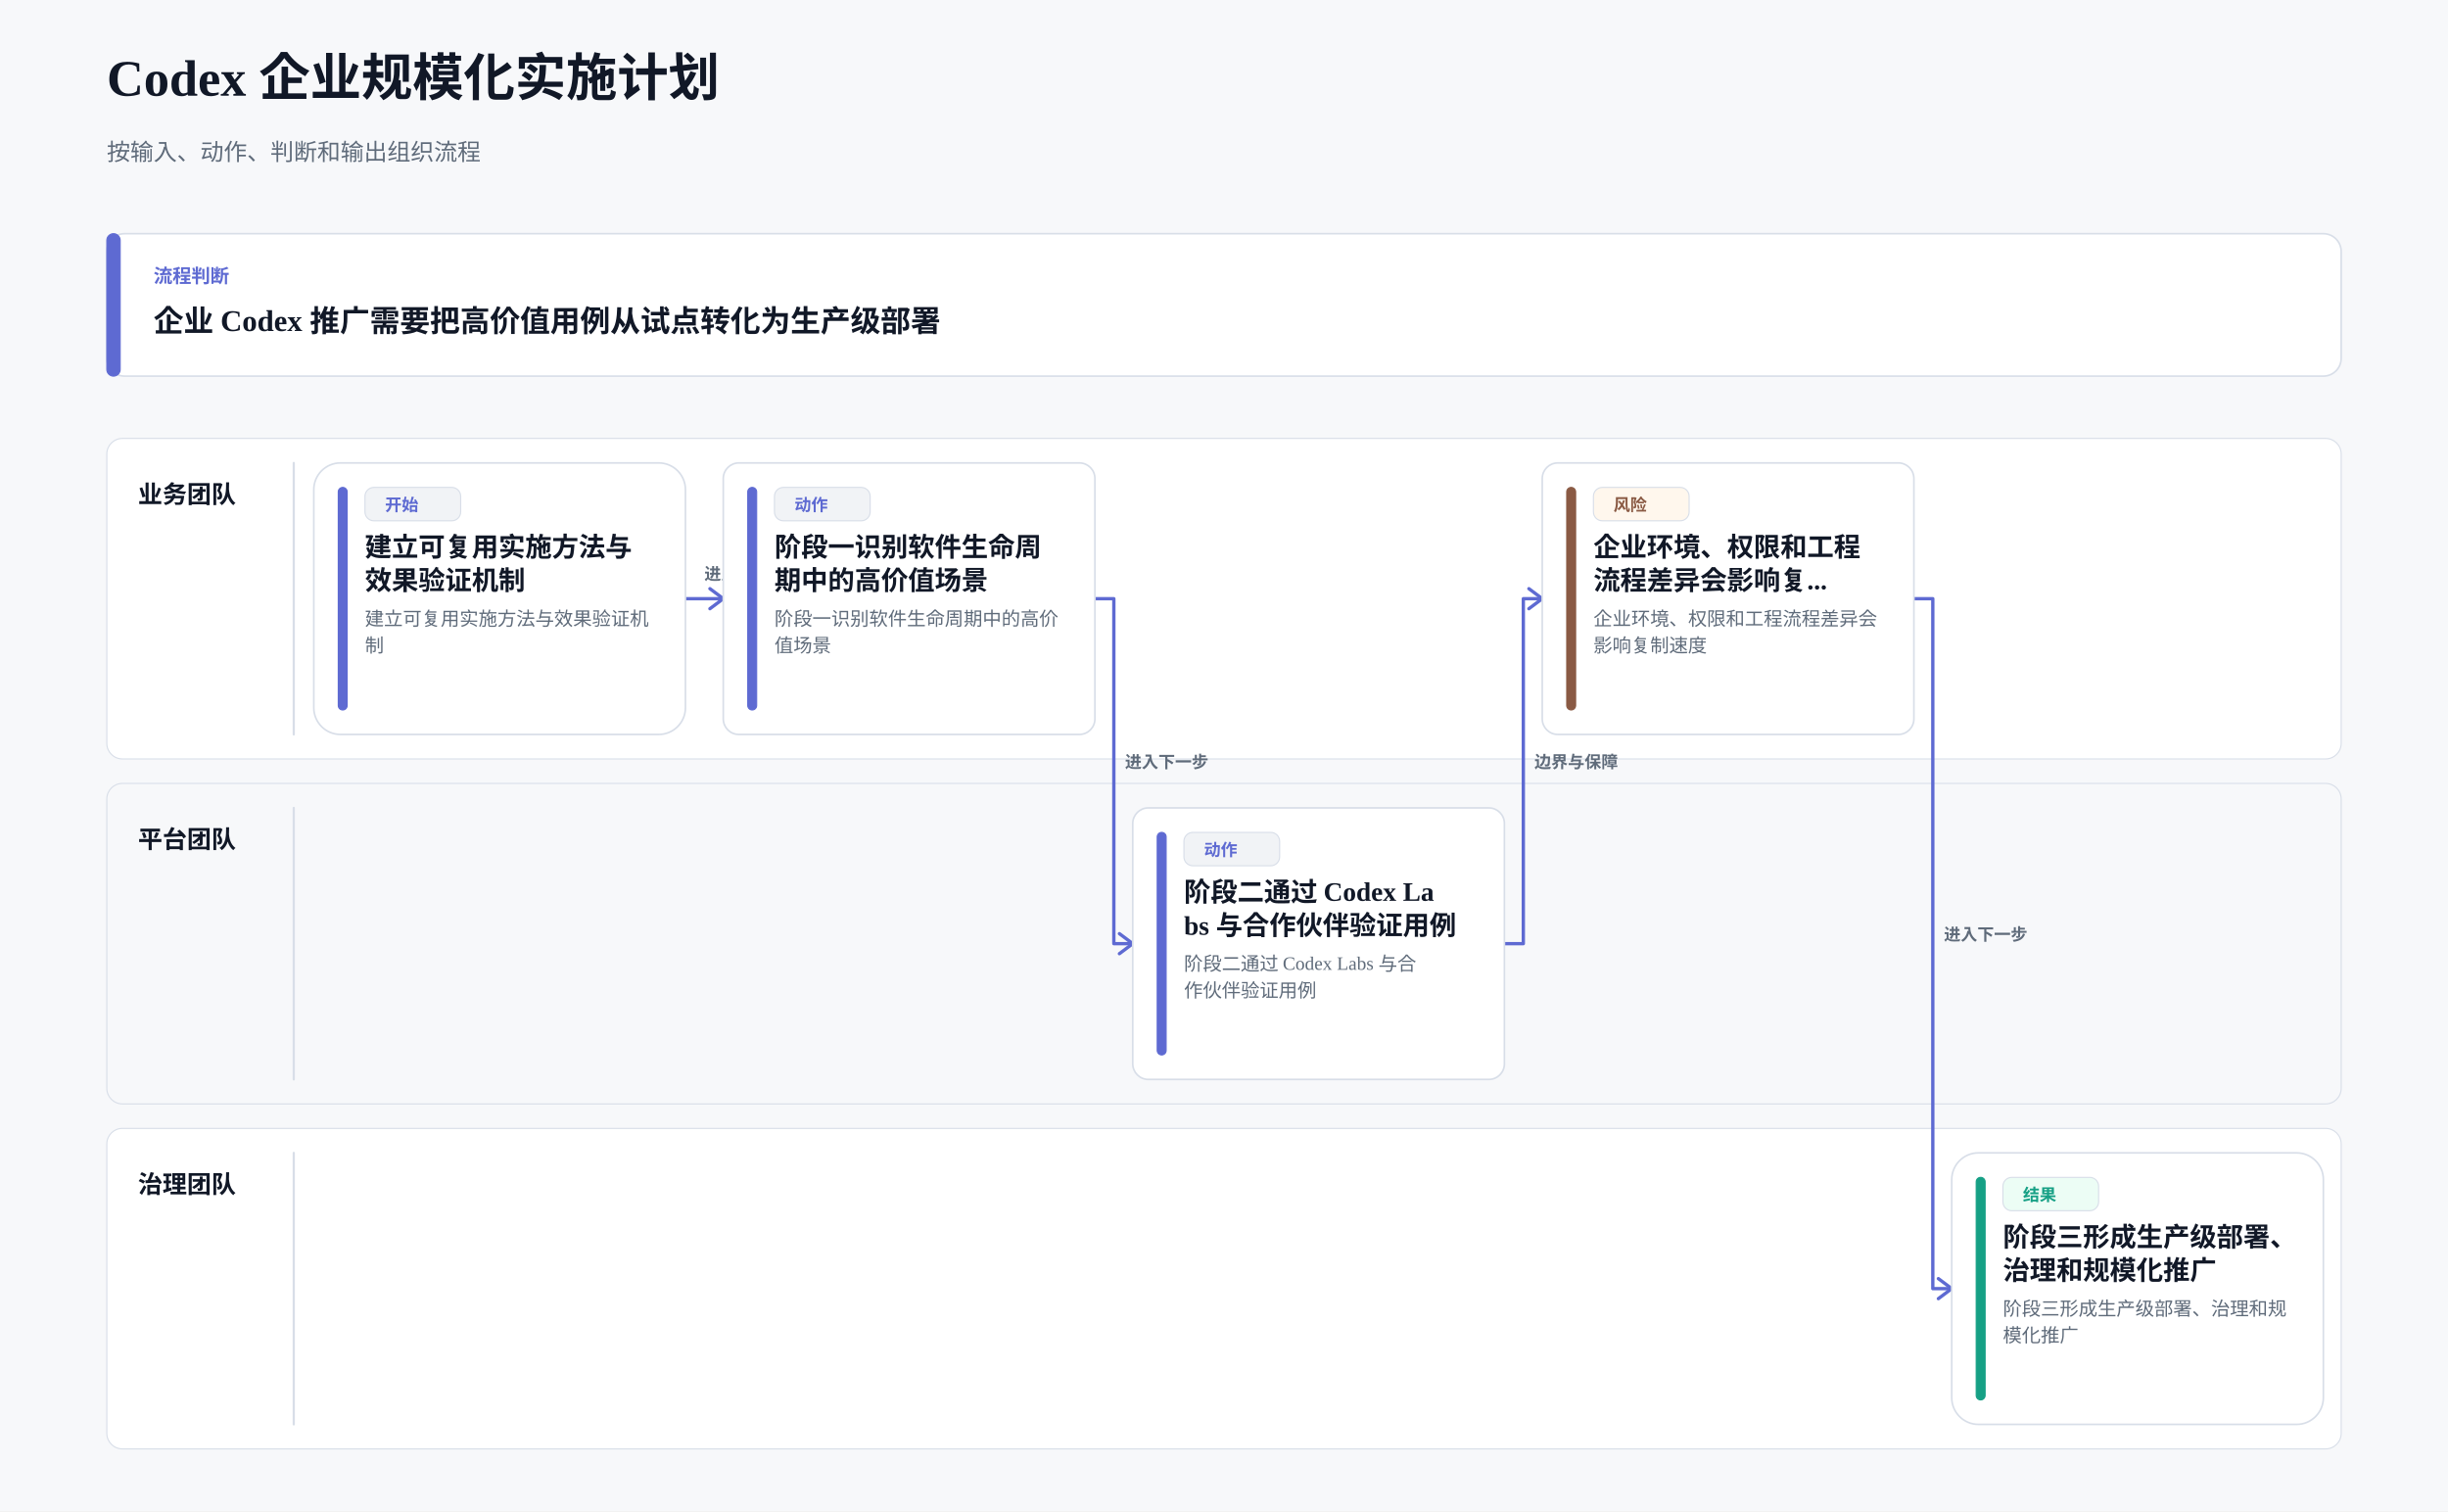
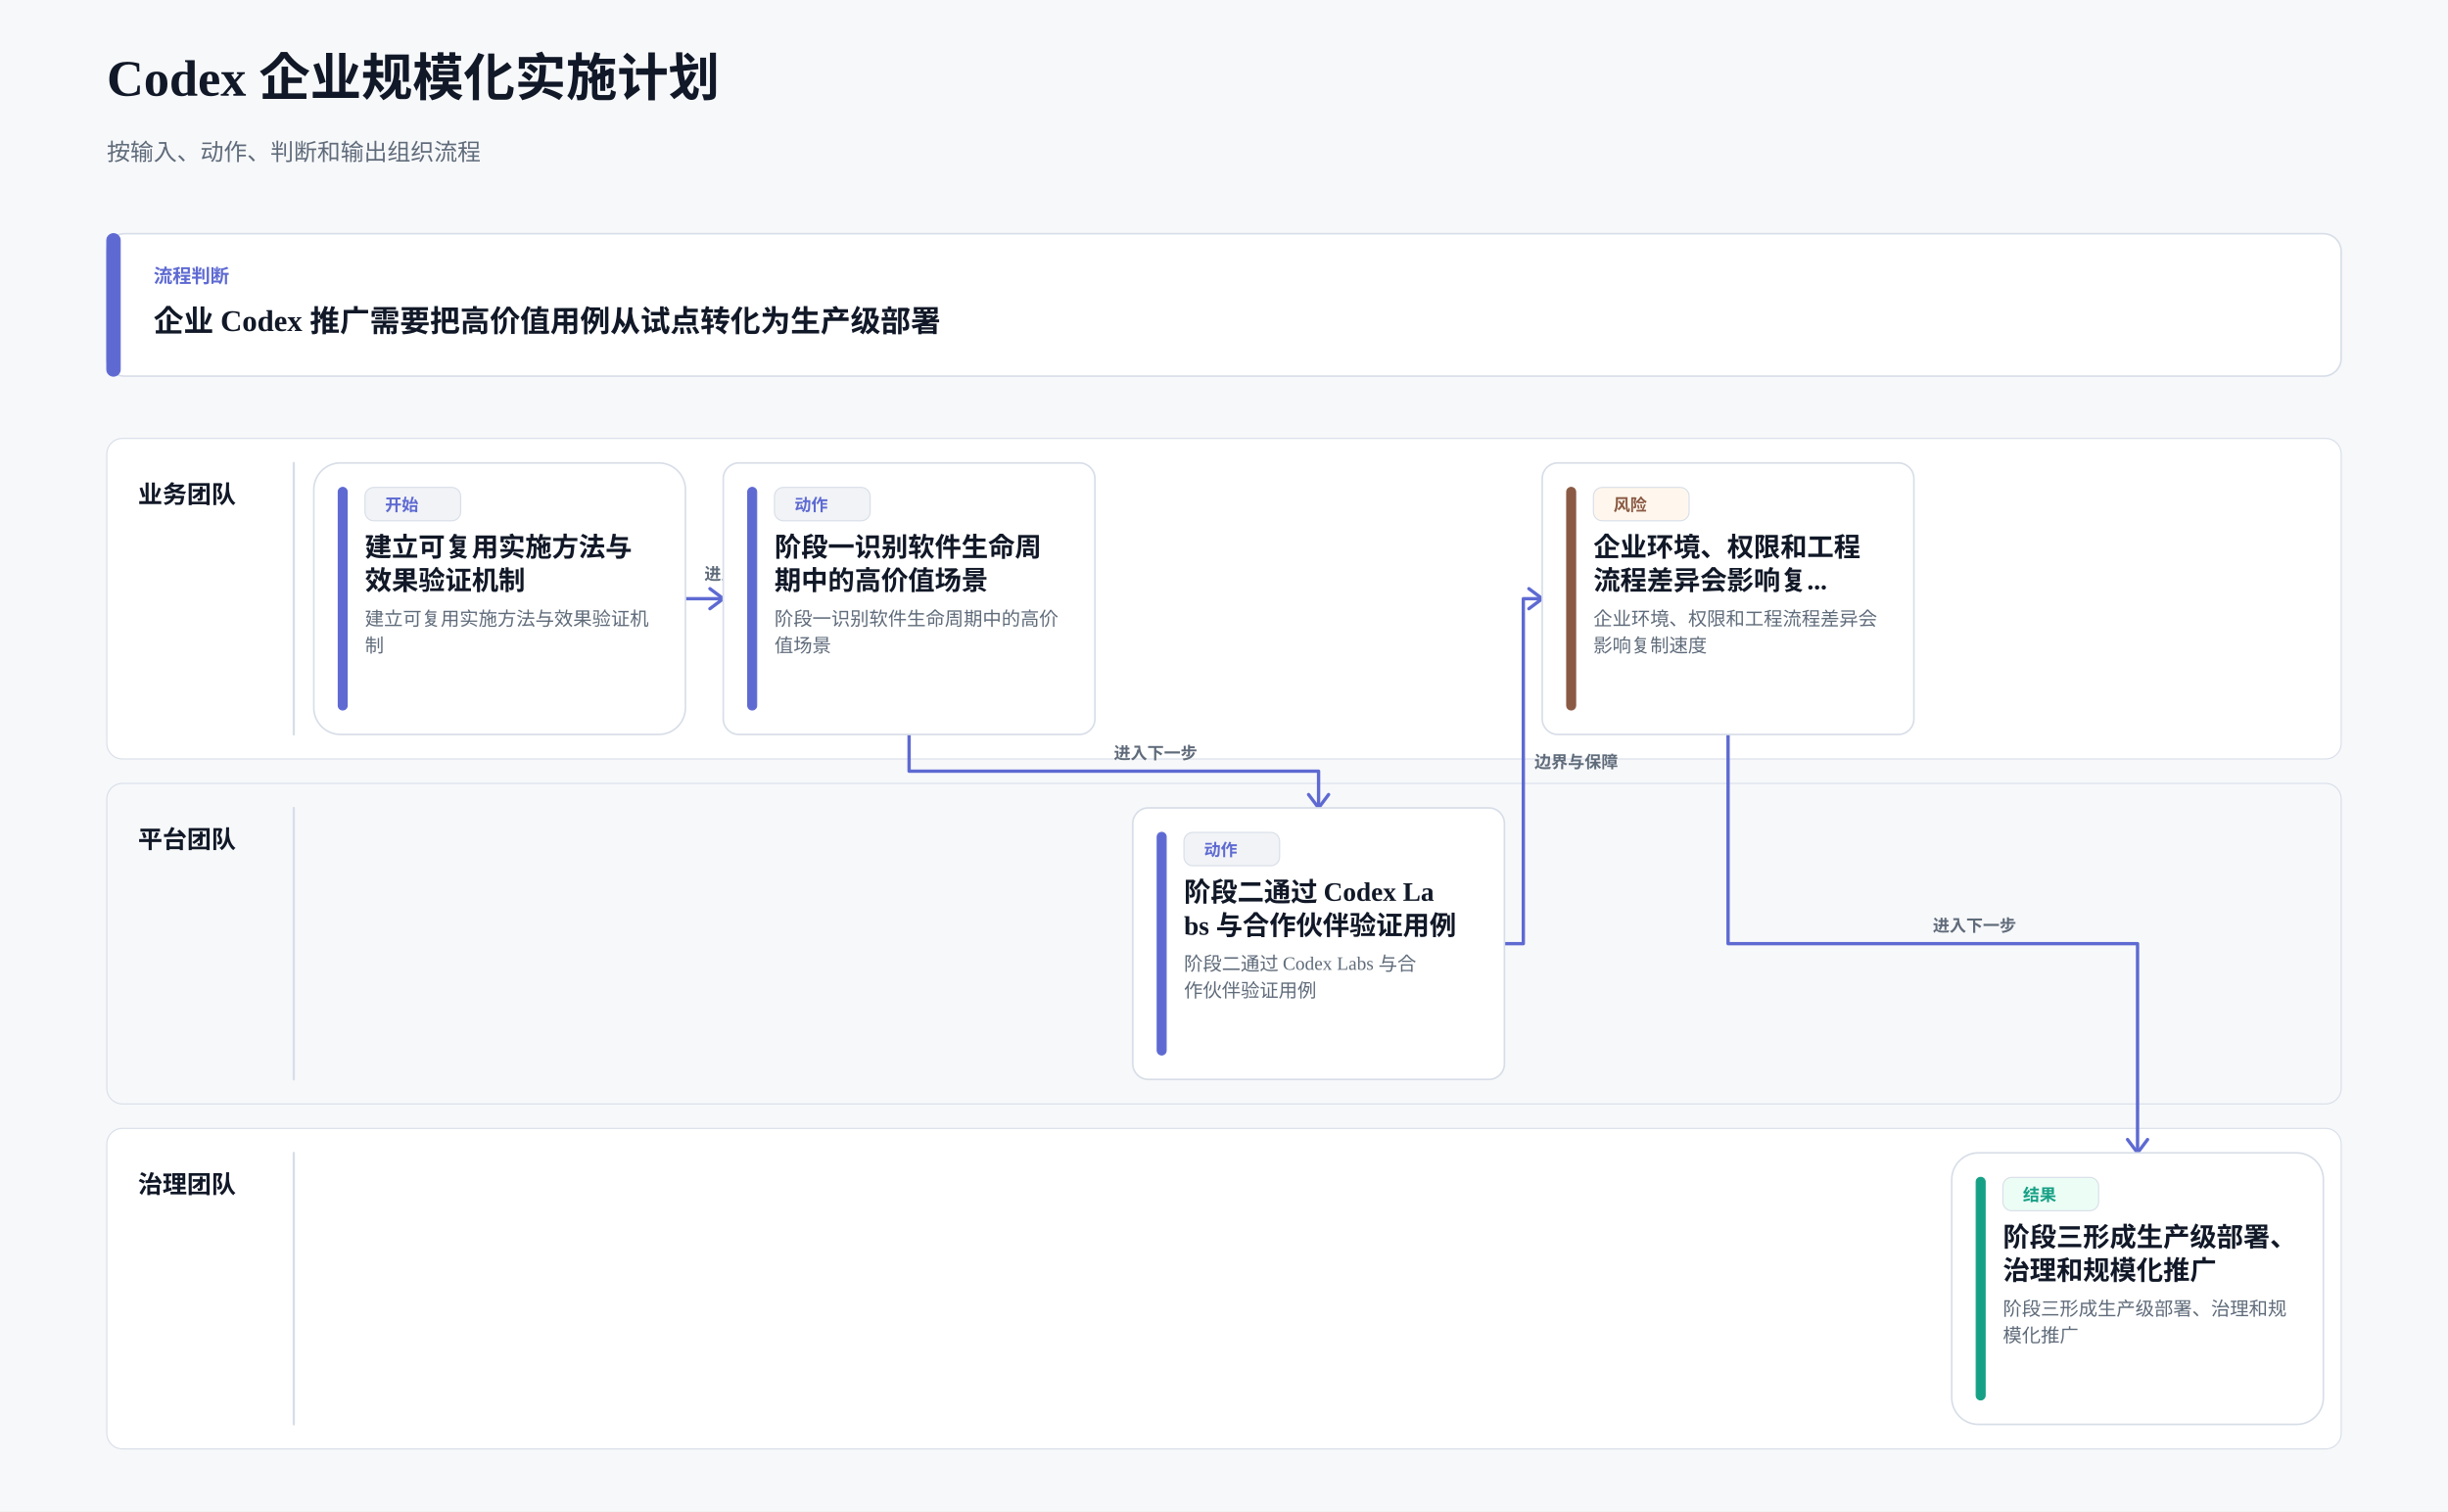
<svg xmlns="http://www.w3.org/2000/svg" width="2200" height="1358" viewBox="0 0 2200 1358" data-layout-engine="v4" data-layout="flow-canvas" data-pipeline-version="4.4" data-flow-mode="swimlane-flow">
  <rect x="0" y="0" width="2200" height="1358" rx="0" fill="#F7F8FA" stroke="#F7F8FA" stroke-width="0" />
  <g>
    <g data-v43-block="title" data-block-type="title" data-x="96" data-y="40" data-width="2008" data-height="170" data-column="full">
      <text x="96" y="86" font-size="46" fill="#111827" font-weight="700">
        <tspan x="96" dy="0">Codex 企业规模化实施计划</tspan>
      </text>
      <text x="96" y="144" font-size="21" fill="#5F6B7A" font-weight="500">
        <tspan x="96" dy="0">按输入、动作、判断和输出组织流程</tspan>
      </text>
    </g>
    <g data-v43-block="statement" data-block-type="statement" data-x="96" data-y="210" data-width="2008" data-height="128" data-column="full">
      <rect x="96" y="210" width="2008" height="128" rx="16" fill="#FFFFFF" stroke="#D8DEE8" stroke-width="1.5" />
      <rect x="96" y="210" width="12" height="128" rx="6" fill="#5E6AD2" stroke="#5E6AD2" stroke-width="1" />
      <text x="138" y="254" font-size="17" fill="#5E6AD2" font-weight="700">
        <tspan x="138" dy="0">流程判断</tspan>
      </text>
      <text x="138" y="298" font-size="27" fill="#111827" font-weight="700">
        <tspan x="138" dy="0">企业 Codex 推广需要把高价值用例从试点转化为生产级部署</tspan>
      </text>
    </g>
    <g data-v43-block="flow" data-block-type="swimlane-flow" data-x="96" data-y="394" data-width="2008" data-height="908" data-column="full">
      <rect x="96" y="394" width="2008" height="288" rx="14" fill="#FFFFFF" stroke="#D8DEE8" stroke-width="1" data-flow-lane="lane-1" />
      <text x="124" y="452" font-size="22" fill="#111827" font-weight="700">
        <tspan x="124" dy="0">业务团队</tspan>
      </text>
      <line x1="264" y1="416" x2="264" y2="660" stroke="#D8DEE8" stroke-width="2" stroke-linecap="round" />
      <rect x="96" y="704" width="2008" height="288" rx="14" fill="#F7F8FA" stroke="#D8DEE8" stroke-width="1" data-flow-lane="lane-2" />
      <text x="124" y="762" font-size="22" fill="#111827" font-weight="700">
        <tspan x="124" dy="0">平台团队</tspan>
      </text>
      <line x1="264" y1="726" x2="264" y2="970" stroke="#D8DEE8" stroke-width="2" stroke-linecap="round" />
      <rect x="96" y="1014" width="2008" height="288" rx="14" fill="#FFFFFF" stroke="#D8DEE8" stroke-width="1" data-flow-lane="lane-3" />
      <text x="124" y="1072" font-size="22" fill="#111827" font-weight="700">
        <tspan x="124" dy="0">治理团队</tspan>
      </text>
      <line x1="264" y1="1036" x2="264" y2="1280" stroke="#D8DEE8" stroke-width="2" stroke-linecap="round" />
      <line x1="616" y1="538" x2="650" y2="538" stroke="#5E6AD2" stroke-width="3" stroke-linecap="round" data-flow-edge="node-1-&gt;node-2" data-from="node-1" data-to="node-2" data-start="616,538" data-end="650,538" data-edge-label="进入下一步" />
      <line x1="650" y1="538" x2="638" y2="529" stroke="#5E6AD2" stroke-width="3" stroke-linecap="round" />
      <line x1="650" y1="538" x2="638" y2="547" stroke="#5E6AD2" stroke-width="3" stroke-linecap="round" />
      <text x="633" y="521" font-size="15" fill="#5F6B7A" font-weight="700" data-flow-edge-label="进入下一步">
        <tspan x="633" dy="0">进入下一步</tspan>
      </text>
-       <polyline points="984,538 1001,538 1001,848 1018,848" fill="none" stroke="#5E6AD2" stroke-width="3" stroke-linecap="round" stroke-linejoin="round" data-flow-edge="node-2-&gt;node-3" data-from="node-2" data-to="node-3" data-start="984,538" data-end="1018,848" data-edge-label="进入下一步" />
-       <line x1="1018" y1="848" x2="1006" y2="839" stroke="#5E6AD2" stroke-width="3" stroke-linecap="round" />
-       <line x1="1018" y1="848" x2="1006" y2="857" stroke="#5E6AD2" stroke-width="3" stroke-linecap="round" />
-       <text x="1011" y="690" font-size="15" fill="#5F6B7A" font-weight="700" data-flow-edge-label="进入下一步">
-         <tspan x="1011" dy="0">进入下一步</tspan>
+       <polyline points="817,660 817,693 1185,693 1185,726" fill="none" stroke="#5E6AD2" stroke-width="3" stroke-linecap="round" stroke-linejoin="round" data-flow-edge="node-2-&gt;node-3" data-from="node-2" data-to="node-3" data-start="817,660" data-end="1185,726" data-edge-label="进入下一步" />
+       <line x1="1185" y1="726" x2="1176" y2="714" stroke="#5E6AD2" stroke-width="3" stroke-linecap="round" />
+       <line x1="1185" y1="726" x2="1194" y2="714" stroke="#5E6AD2" stroke-width="3" stroke-linecap="round" />
+       <text x="1001" y="682" font-size="15" fill="#5F6B7A" font-weight="700" data-flow-edge-label="进入下一步">
+         <tspan x="1001" dy="0">进入下一步</tspan>
      </text>
      <polyline points="1352,848 1369,848 1369,538 1386,538" fill="none" stroke="#5E6AD2" stroke-width="3" stroke-linecap="round" stroke-linejoin="round" data-flow-edge="node-3-&gt;risk-1" data-from="node-3" data-to="risk-1" data-start="1352,848" data-end="1386,538" data-edge-label="边界与保障" />
      <line x1="1386" y1="538" x2="1374" y2="529" stroke="#5E6AD2" stroke-width="3" stroke-linecap="round" />
      <line x1="1386" y1="538" x2="1374" y2="547" stroke="#5E6AD2" stroke-width="3" stroke-linecap="round" />
      <text x="1379" y="690" font-size="15" fill="#5F6B7A" font-weight="700" data-flow-edge-label="边界与保障">
        <tspan x="1379" dy="0">边界与保障</tspan>
      </text>
-       <polyline points="1720,538 1737,538 1737,1158 1754,1158" fill="none" stroke="#5E6AD2" stroke-width="3" stroke-linecap="round" stroke-linejoin="round" data-flow-edge="risk-1-&gt;node-4" data-from="risk-1" data-to="node-4" data-start="1720,538" data-end="1754,1158" data-edge-label="进入下一步" />
-       <line x1="1754" y1="1158" x2="1742" y2="1149" stroke="#5E6AD2" stroke-width="3" stroke-linecap="round" />
-       <line x1="1754" y1="1158" x2="1742" y2="1167" stroke="#5E6AD2" stroke-width="3" stroke-linecap="round" />
-       <text x="1747" y="845" font-size="15" fill="#5F6B7A" font-weight="700" data-flow-edge-label="进入下一步">
-         <tspan x="1747" dy="0">进入下一步</tspan>
+       <polyline points="1553,660 1553,848 1921,848 1921,1036" fill="none" stroke="#5E6AD2" stroke-width="3" stroke-linecap="round" stroke-linejoin="round" data-flow-edge="risk-1-&gt;node-4" data-from="risk-1" data-to="node-4" data-start="1553,660" data-end="1921,1036" data-edge-label="进入下一步" />
+       <line x1="1921" y1="1036" x2="1912" y2="1024" stroke="#5E6AD2" stroke-width="3" stroke-linecap="round" />
+       <line x1="1921" y1="1036" x2="1930" y2="1024" stroke="#5E6AD2" stroke-width="3" stroke-linecap="round" />
+       <text x="1737" y="837" font-size="15" fill="#5F6B7A" font-weight="700" data-flow-edge-label="进入下一步">
+         <tspan x="1737" dy="0">进入下一步</tspan>
      </text>
      <rect x="282" y="416" width="334" height="244" rx="24" fill="#FFFFFF" stroke="#D8DEE8" stroke-width="1.5" data-flow-node="node-1" data-node-x="282" data-node-y="416" data-node-width="334" data-node-height="244" data-node-type="start" />
      <rect x="304" y="438" width="8" height="200" rx="4" fill="#5E6AD2" stroke="#5E6AD2" stroke-width="1" />
      <rect x="328" y="438" width="86" height="30" rx="8" fill="#F1F3F6" stroke="#D8DEE8" stroke-width="1" />
      <text x="346" y="459" font-size="15" fill="#5E6AD2" font-weight="700">
        <tspan x="346" dy="0">开始</tspan>
      </text>
      <text x="328" y="500" font-size="24" fill="#111827" font-weight="700">
        <tspan x="328" dy="0">建立可复用实施方法与</tspan>
        <tspan x="328" dy="30">效果验证机制</tspan>
      </text>
      <text x="328" y="562" font-size="17" fill="#5F6B7A" font-weight="500">
        <tspan x="328" dy="0">建立可复用实施方法与效果验证机</tspan>
        <tspan x="328" dy="24">制</tspan>
      </text>
      <rect x="650" y="416" width="334" height="244" rx="14" fill="#FFFFFF" stroke="#D8DEE8" stroke-width="1.5" data-flow-node="node-2" data-node-x="650" data-node-y="416" data-node-width="334" data-node-height="244" data-node-type="action" />
      <rect x="672" y="438" width="8" height="200" rx="4" fill="#5E6AD2" stroke="#5E6AD2" stroke-width="1" />
      <rect x="696" y="438" width="86" height="30" rx="8" fill="#F1F3F6" stroke="#D8DEE8" stroke-width="1" />
      <text x="714" y="459" font-size="15" fill="#5E6AD2" font-weight="700">
        <tspan x="714" dy="0">动作</tspan>
      </text>
      <text x="696" y="500" font-size="24" fill="#111827" font-weight="700">
        <tspan x="696" dy="0">阶段一识别软件生命周</tspan>
        <tspan x="696" dy="30">期中的高价值场景</tspan>
      </text>
      <text x="696" y="562" font-size="17" fill="#5F6B7A" font-weight="500">
        <tspan x="696" dy="0">阶段一识别软件生命周期中的高价</tspan>
        <tspan x="696" dy="24">值场景</tspan>
      </text>
      <rect x="1018" y="726" width="334" height="244" rx="14" fill="#FFFFFF" stroke="#D8DEE8" stroke-width="1.5" data-flow-node="node-3" data-node-x="1018" data-node-y="726" data-node-width="334" data-node-height="244" data-node-type="action" />
      <rect x="1040" y="748" width="8" height="200" rx="4" fill="#5E6AD2" stroke="#5E6AD2" stroke-width="1" />
      <rect x="1064" y="748" width="86" height="30" rx="8" fill="#F1F3F6" stroke="#D8DEE8" stroke-width="1" />
      <text x="1082" y="769" font-size="15" fill="#5E6AD2" font-weight="700">
        <tspan x="1082" dy="0">动作</tspan>
      </text>
      <text x="1064" y="810" font-size="24" fill="#111827" font-weight="700">
        <tspan x="1064" dy="0">阶段二通过 Codex La</tspan>
        <tspan x="1064" dy="30">bs 与合作伙伴验证用例</tspan>
      </text>
      <text x="1064" y="872" font-size="17" fill="#5F6B7A" font-weight="500">
        <tspan x="1064" dy="0">阶段二通过 Codex Labs 与合</tspan>
        <tspan x="1064" dy="24">作伙伴验证用例</tspan>
      </text>
      <rect x="1386" y="416" width="334" height="244" rx="14" fill="#FFFFFF" stroke="#D8DEE8" stroke-width="1.5" data-flow-node="risk-1" data-node-x="1386" data-node-y="416" data-node-width="334" data-node-height="244" data-node-type="risk" />
      <rect x="1408" y="438" width="8" height="200" rx="4" fill="#8A5A44" stroke="#8A5A44" stroke-width="1" />
      <rect x="1432" y="438" width="86" height="30" rx="8" fill="#FFF7ED" stroke="#D8DEE8" stroke-width="1" />
      <text x="1450" y="459" font-size="15" fill="#8A5A44" font-weight="700">
        <tspan x="1450" dy="0">风险</tspan>
      </text>
      <text x="1432" y="500" font-size="24" fill="#111827" font-weight="700">
        <tspan x="1432" dy="0">企业环境、权限和工程</tspan>
        <tspan x="1432" dy="30">流程差异会影响复...</tspan>
      </text>
      <text x="1432" y="562" font-size="17" fill="#5F6B7A" font-weight="500">
        <tspan x="1432" dy="0">企业环境、权限和工程流程差异会</tspan>
        <tspan x="1432" dy="24">影响复制速度</tspan>
      </text>
      <rect x="1754" y="1036" width="334" height="244" rx="24" fill="#FFFFFF" stroke="#D8DEE8" stroke-width="1.5" data-flow-node="node-4" data-node-x="1754" data-node-y="1036" data-node-width="334" data-node-height="244" data-node-type="result" />
      <rect x="1776" y="1058" width="8" height="200" rx="4" fill="#16A085" stroke="#16A085" stroke-width="1" />
      <rect x="1800" y="1058" width="86" height="30" rx="8" fill="#ECFDF5" stroke="#D8DEE8" stroke-width="1" />
      <text x="1818" y="1079" font-size="15" fill="#16A085" font-weight="700">
        <tspan x="1818" dy="0">结果</tspan>
      </text>
      <text x="1800" y="1120" font-size="24" fill="#111827" font-weight="700">
        <tspan x="1800" dy="0">阶段三形成生产级部署、</tspan>
        <tspan x="1800" dy="30">治理和规模化推广</tspan>
      </text>
      <text x="1800" y="1182" font-size="17" fill="#5F6B7A" font-weight="500">
        <tspan x="1800" dy="0">阶段三形成生产级部署、治理和规</tspan>
        <tspan x="1800" dy="24">模化推广</tspan>
      </text>
    </g>
  </g>
</svg>
